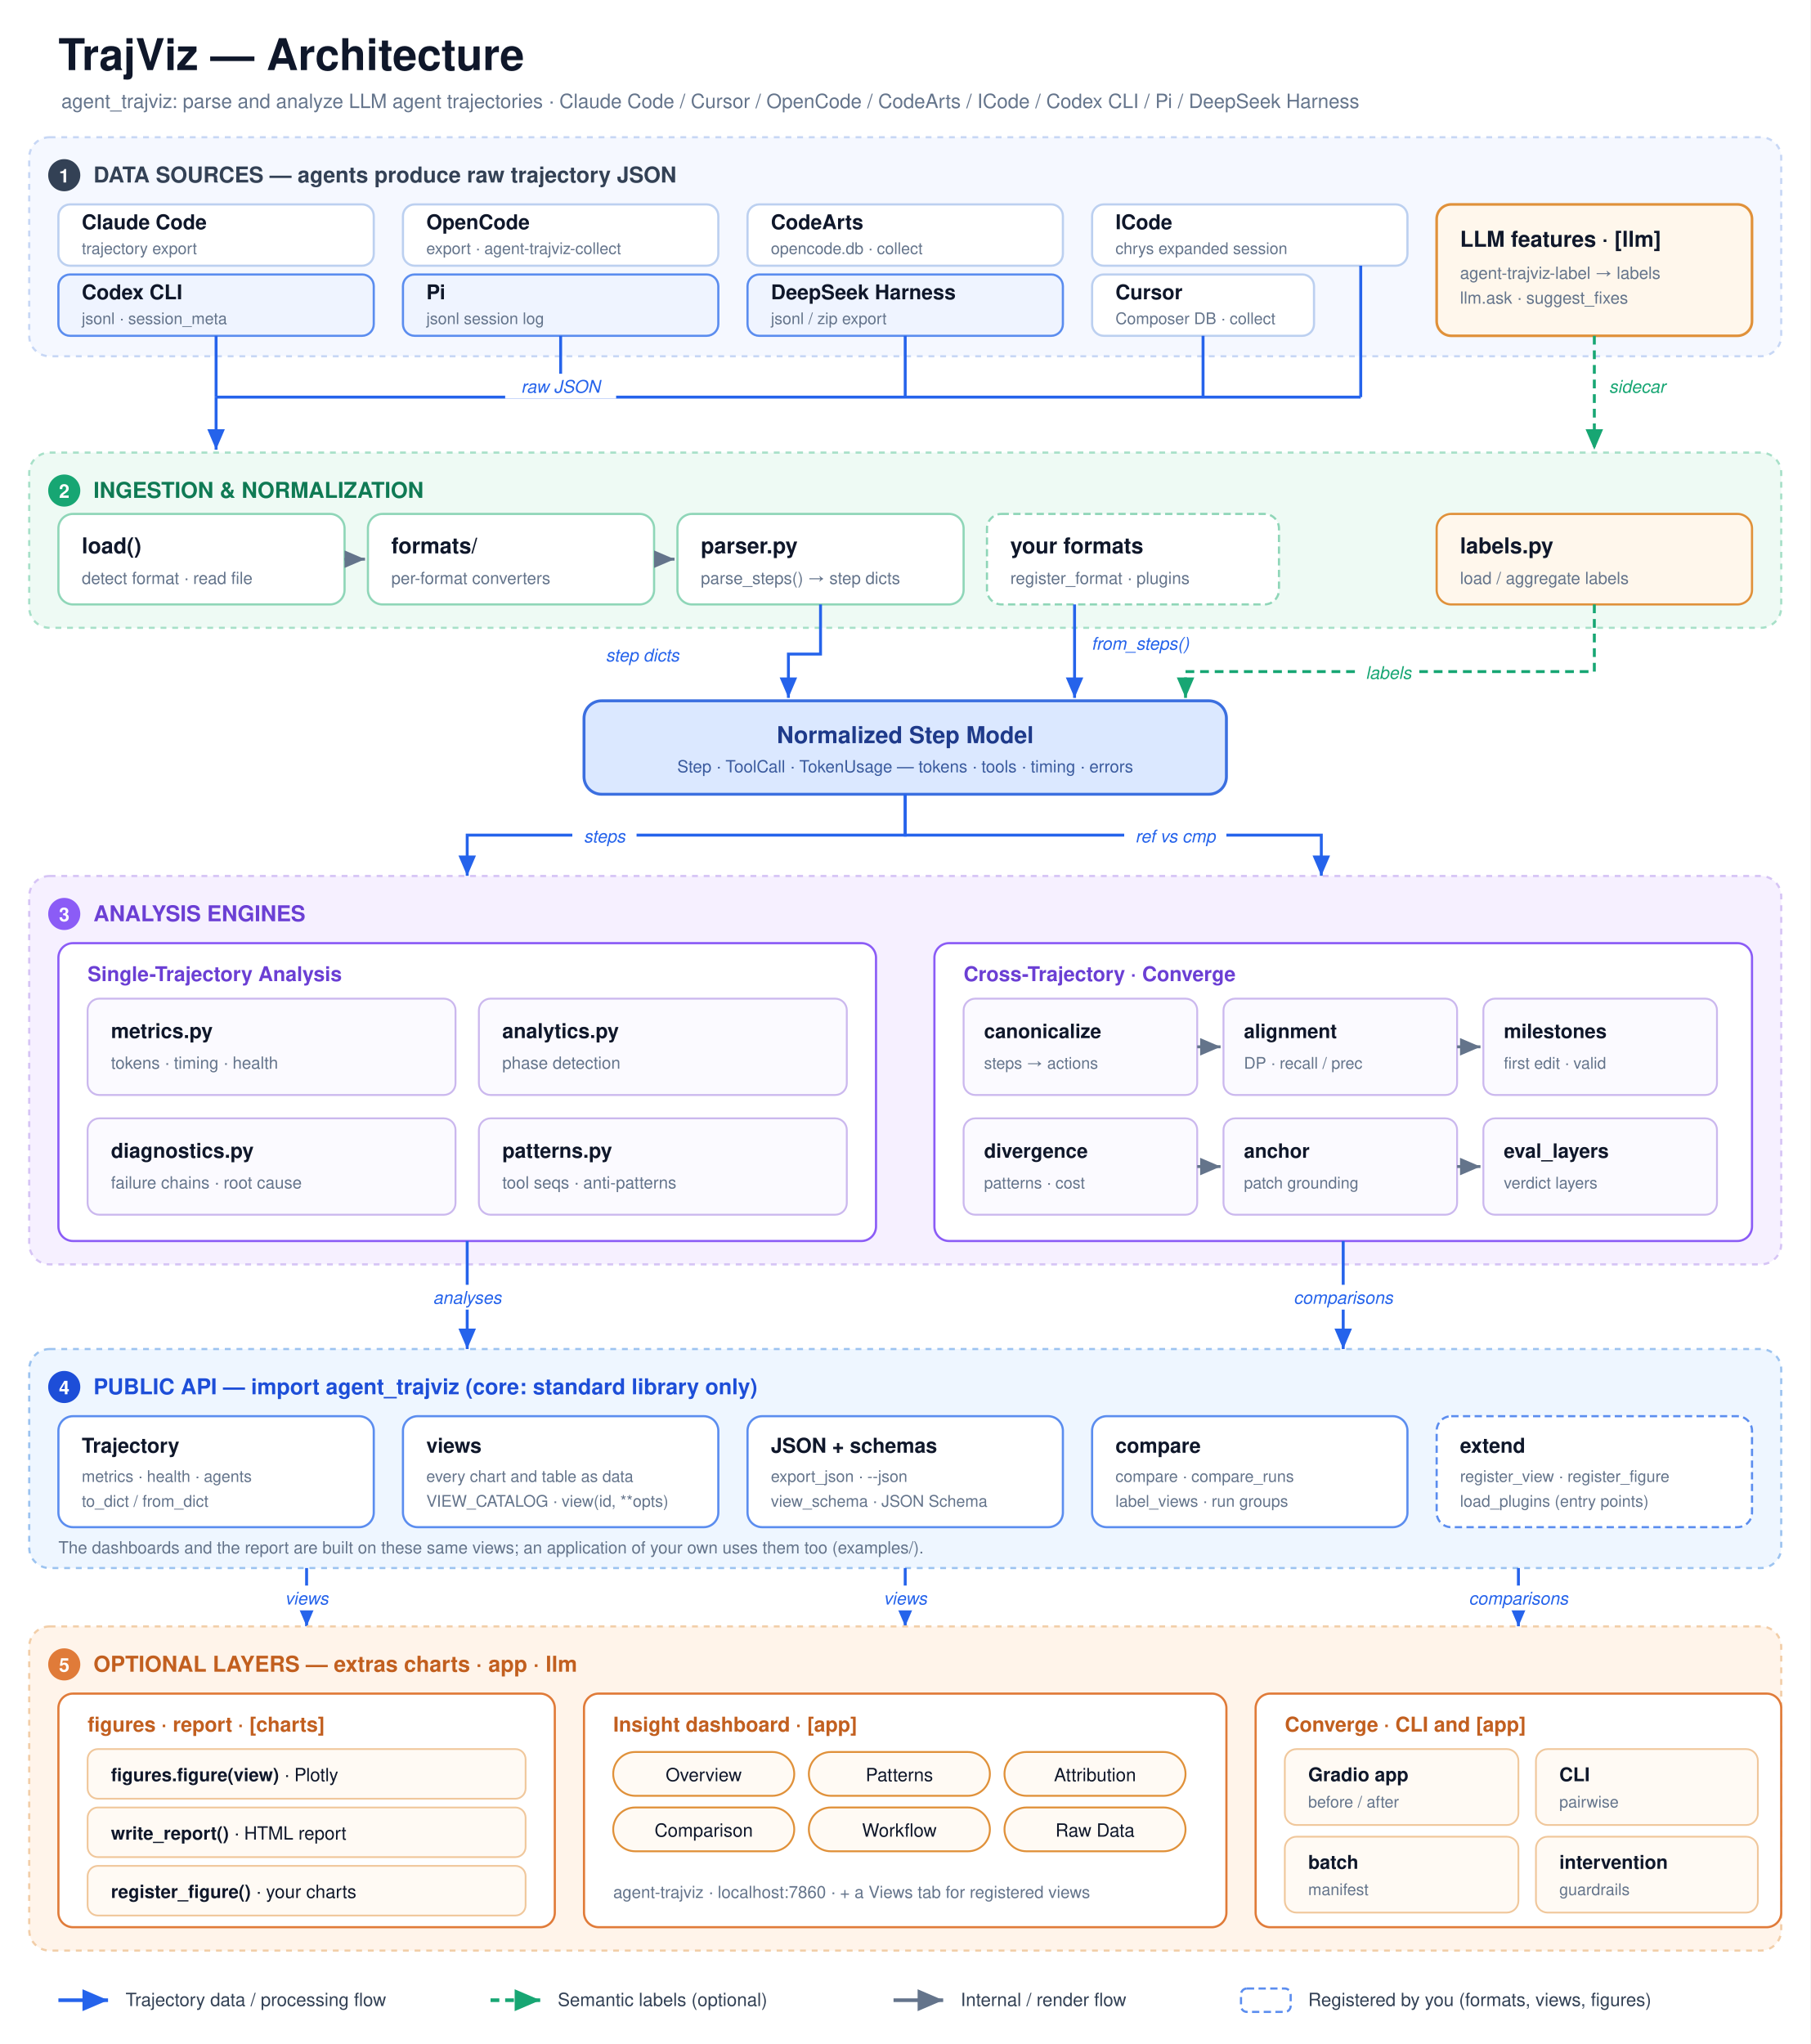
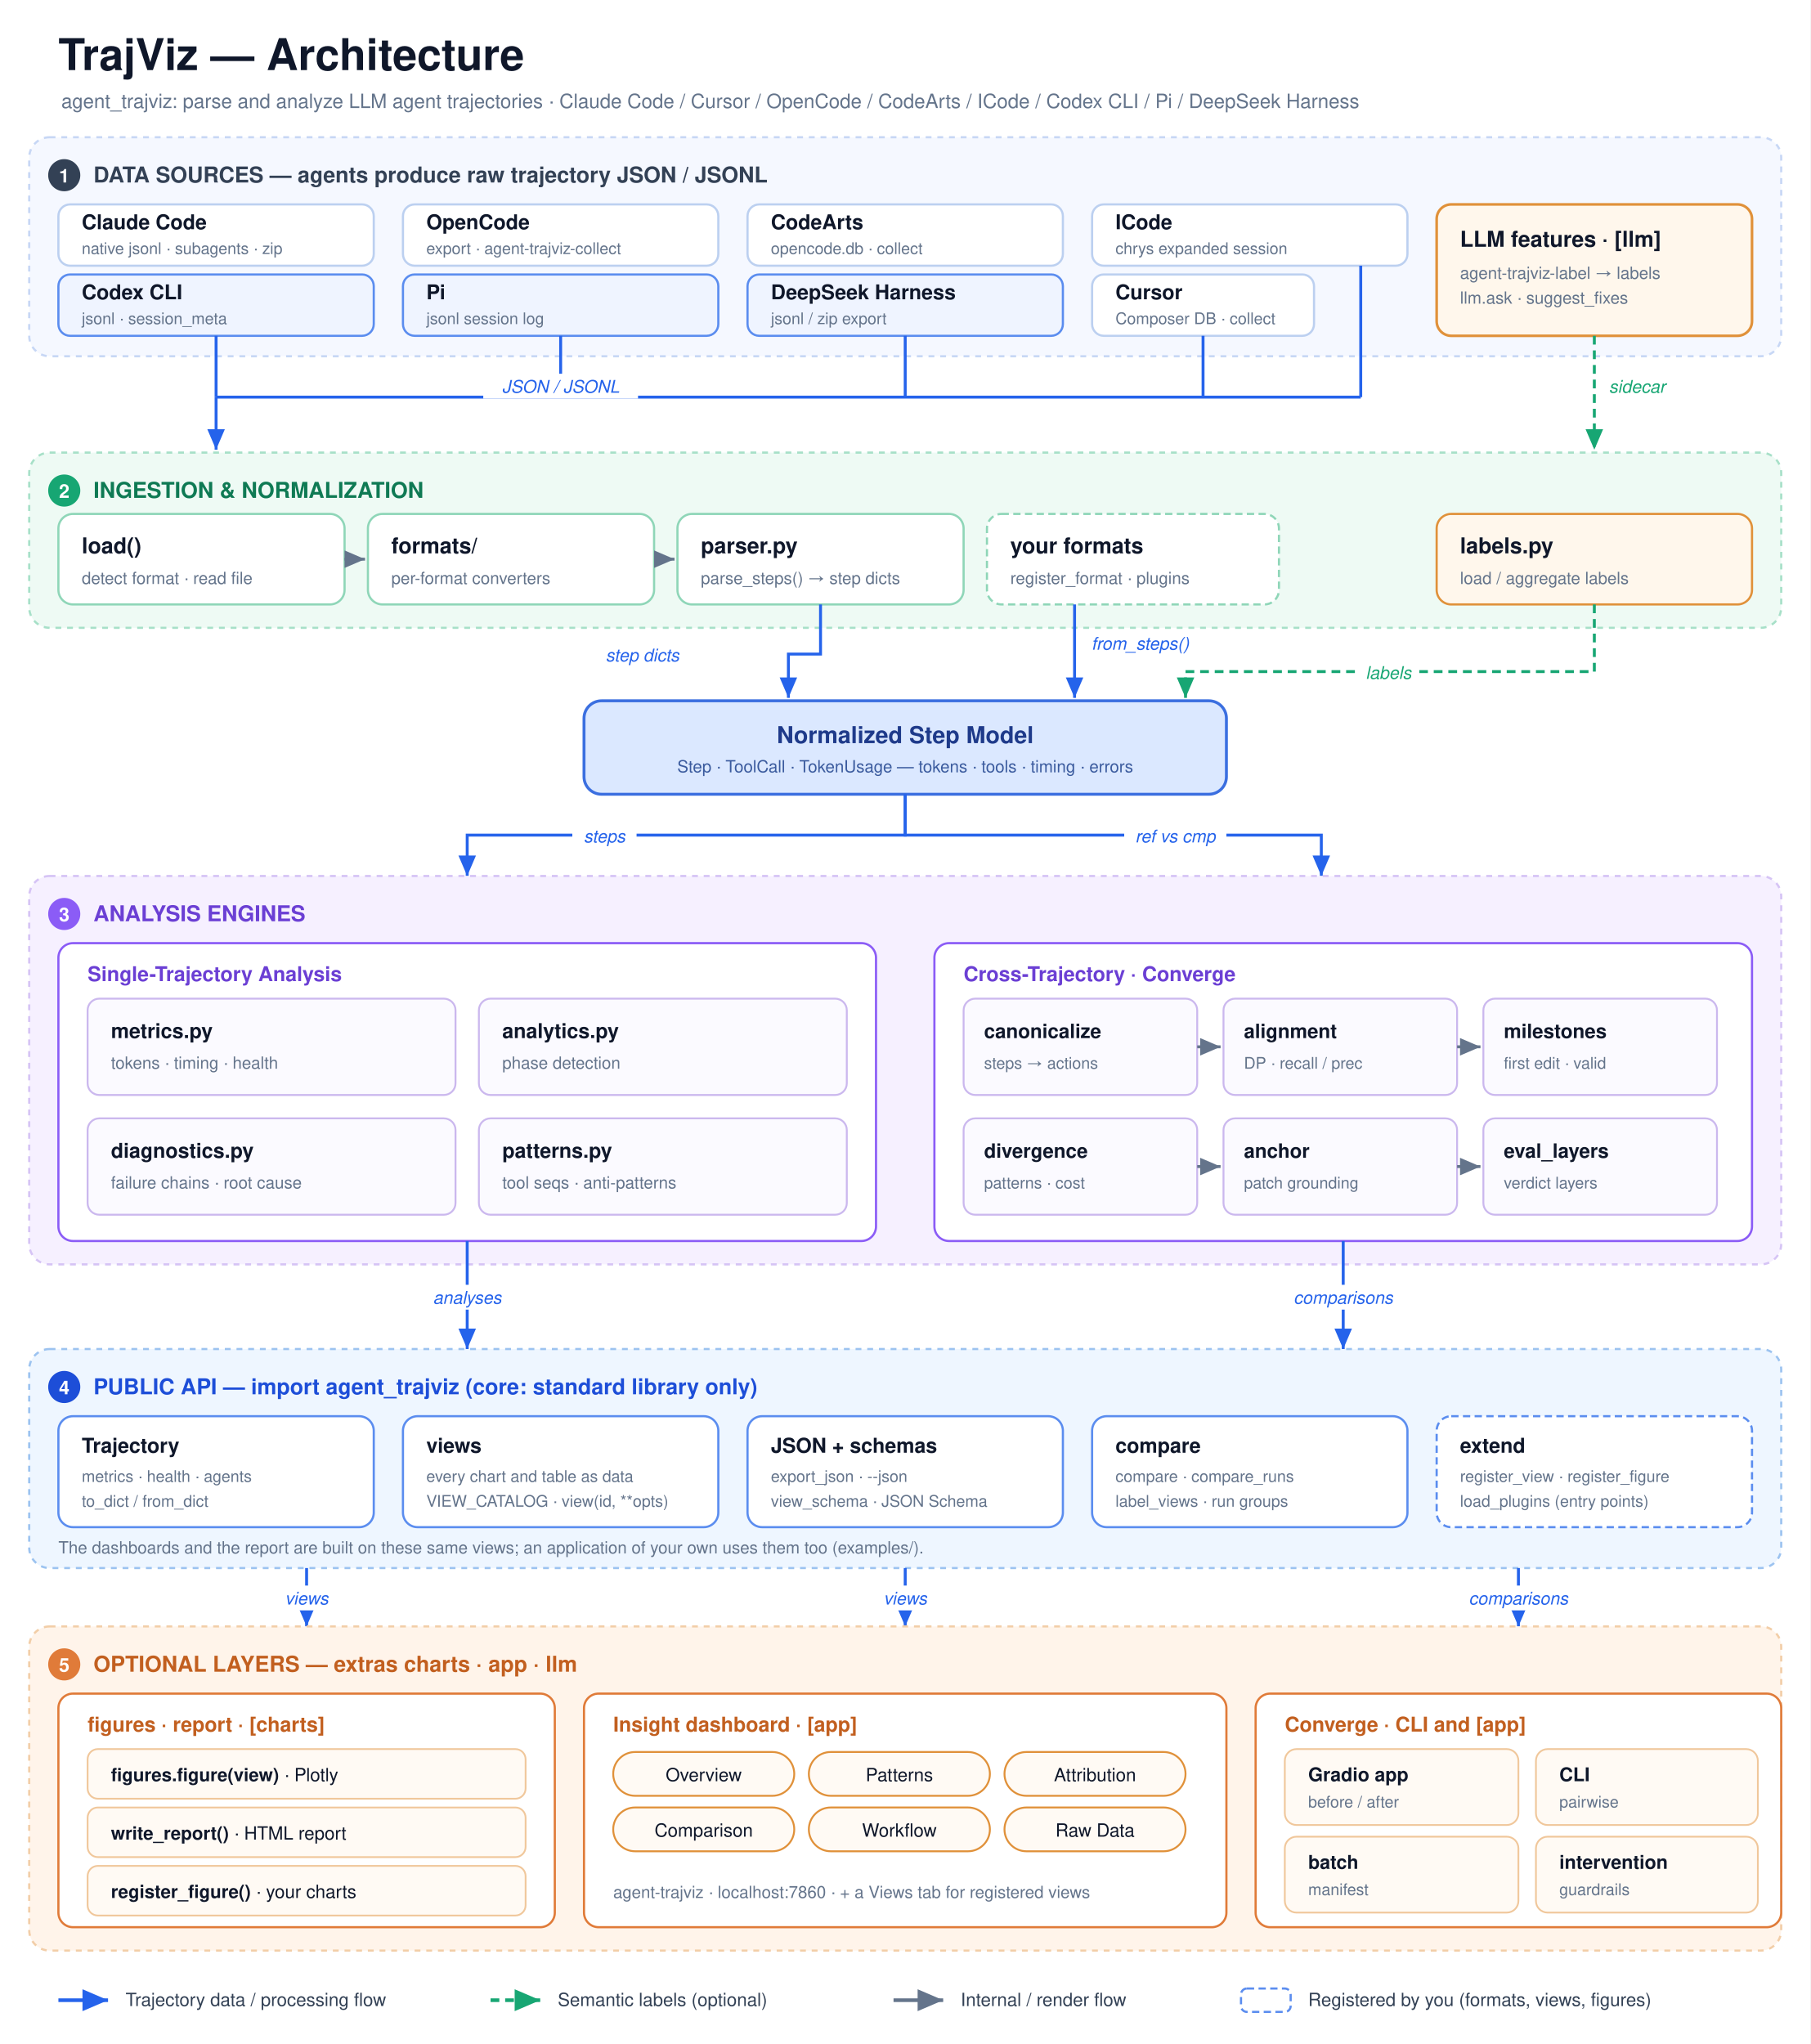
<svg xmlns="http://www.w3.org/2000/svg" viewBox="0 0 1240 1400" font-family="-apple-system, BlinkMacSystemFont, 'Segoe UI', Helvetica, Arial, sans-serif">
  <defs>
    <marker id="ah-blue" markerWidth="9" markerHeight="9" refX="7" refY="3" orient="auto">
      <path d="M0,0 L7,3 L0,6 Z" fill="#2563eb" />
    </marker>
    <marker id="ah-grey" markerWidth="9" markerHeight="9" refX="7" refY="3" orient="auto">
      <path d="M0,0 L7,3 L0,6 Z" fill="#64748b" />
    </marker>
    <marker id="ah-green" markerWidth="9" markerHeight="9" refX="7" refY="3" orient="auto">
      <path d="M0,0 L7,3 L0,6 Z" fill="#17a673" />
    </marker>
  </defs>
  <rect x="0" y="0" width="1240" height="1400" fill="#ffffff" />
  <text x="40" y="48" font-size="30" font-weight="700" fill="#0f172a">TrajViz — Architecture</text>
  <text x="42" y="74" font-size="13.5" fill="#64748b">agent_trajviz: parse and analyze LLM agent trajectories · Claude Code / Cursor / OpenCode / CodeArts / ICode / Codex CLI / Pi / DeepSeek Harness</text>
  <rect x="20" y="94" width="1200" height="150" rx="14" fill="#f5f8ff" stroke="#c7d7f5" stroke-width="1.5" stroke-dasharray="4 4" />
  <circle cx="44" cy="120" r="11" fill="#334155" />
  <text x="44" y="125" font-size="13" font-weight="700" fill="#fff" text-anchor="middle">1</text>
-   <text x="64" y="125" font-size="15" font-weight="700" fill="#334155">DATA SOURCES — agents produce raw trajectory JSON</text>
+   <text x="64" y="125" font-size="15" font-weight="700" fill="#334155">DATA SOURCES — agents produce raw trajectory JSON / JSONL</text>
  <rect x="40" y="140" width="216" height="42" rx="8" fill="#ffffff" stroke="#bcd0f0" stroke-width="1.5" />
  <text x="56" y="157" font-size="14" font-weight="700" fill="#0f172a">Claude Code</text>
-   <text x="56" y="174" font-size="11" fill="#64748b">trajectory export</text>
+   <text x="56" y="174" font-size="11" fill="#64748b">native jsonl · subagents · zip</text>
  <rect x="276" y="140" width="216" height="42" rx="8" fill="#ffffff" stroke="#bcd0f0" stroke-width="1.5" />
  <text x="292" y="157" font-size="14" font-weight="700" fill="#0f172a">OpenCode</text>
  <text x="292" y="174" font-size="11" fill="#64748b">export · agent-trajviz-collect</text>
  <rect x="512" y="140" width="216" height="42" rx="8" fill="#ffffff" stroke="#bcd0f0" stroke-width="1.5" />
  <text x="528" y="157" font-size="14" font-weight="700" fill="#0f172a">CodeArts</text>
  <text x="528" y="174" font-size="11" fill="#64748b">opencode.db · collect</text>
  <rect x="748" y="140" width="216" height="42" rx="8" fill="#ffffff" stroke="#bcd0f0" stroke-width="1.5" />
  <text x="764" y="157" font-size="14" font-weight="700" fill="#0f172a">ICode</text>
  <text x="764" y="174" font-size="11" fill="#64748b">chrys expanded session</text>
  <rect x="40" y="188" width="216" height="42" rx="8" fill="#eff4ff" stroke="#5b8def" stroke-width="1.5" />
  <text x="56" y="205" font-size="14" font-weight="700" fill="#0f172a">Codex CLI</text>
  <text x="56" y="222" font-size="11" fill="#64748b">jsonl · session_meta</text>
  <rect x="276" y="188" width="216" height="42" rx="8" fill="#eff4ff" stroke="#5b8def" stroke-width="1.5" />
  <text x="292" y="205" font-size="14" font-weight="700" fill="#0f172a">Pi</text>
  <text x="292" y="222" font-size="11" fill="#64748b">jsonl session log</text>
  <rect x="512" y="188" width="216" height="42" rx="8" fill="#eff4ff" stroke="#5b8def" stroke-width="1.5" />
  <text x="528" y="205" font-size="14" font-weight="700" fill="#0f172a">DeepSeek Harness</text>
  <text x="528" y="222" font-size="11" fill="#64748b">jsonl / zip export</text>
  <rect x="748" y="188" width="152" height="42" rx="8" fill="#ffffff" stroke="#bcd0f0" stroke-width="1.5" />
  <text x="764" y="205" font-size="14" font-weight="700" fill="#0f172a">Cursor</text>
  <text x="764" y="222" font-size="11" fill="#64748b">Composer DB · collect</text>
  <rect x="984" y="140" width="216" height="90" rx="10" fill="#fff7ec" stroke="#e0913a" stroke-width="1.8" />
  <text x="1000" y="169" font-size="15" font-weight="700" fill="#0f172a">LLM features · [llm]</text>
  <text x="1000" y="191" font-size="11.5" fill="#64748b">agent-trajviz-label → labels</text>
  <text x="1000" y="208" font-size="11.5" fill="#64748b">llm.ask · suggest_fixes</text>
  <polyline points="148,230 148,272" fill="none" stroke="#2563eb" stroke-width="2" />
  <polyline points="384,230 384,272" fill="none" stroke="#2563eb" stroke-width="2" />
  <polyline points="620,230 620,272" fill="none" stroke="#2563eb" stroke-width="2" />
  <polyline points="932,182 932,272" fill="none" stroke="#2563eb" stroke-width="2" />
  <polyline points="824,230 824,272" fill="none" stroke="#2563eb" stroke-width="2" />
  <polyline points="148,272 932,272" fill="none" stroke="#2563eb" stroke-width="2" />
  <polyline points="148,272 148,308" fill="none" stroke="#2563eb" stroke-width="2" marker-end="url(#ah-blue)" />
-   <rect x="346" y="256" width="76" height="17" fill="#ffffff" />
-   <text x="384" y="269" font-size="12" fill="#2563eb" font-style="italic" text-anchor="middle">raw JSON</text>
+   <rect x="331" y="256" width="106" height="17" fill="#ffffff" />
+   <text x="384" y="269" font-size="12" fill="#2563eb" font-style="italic" text-anchor="middle">JSON / JSONL</text>
  <polyline points="1092,230 1092,308" fill="none" stroke="#17a673" stroke-width="2" stroke-dasharray="6 4" marker-end="url(#ah-green)" />
  <rect x="1100" y="256" width="52" height="17" fill="#ffffff" />
  <text x="1102" y="269" font-size="12" fill="#17a673" font-style="italic">sidecar</text>
  <rect x="20" y="310" width="1200" height="120" rx="14" fill="#eefaf4" stroke="#a7e0c8" stroke-width="1.5" stroke-dasharray="4 4" />
  <circle cx="44" cy="336" r="11" fill="#17a673" />
  <text x="44" y="341" font-size="13" font-weight="700" fill="#fff" text-anchor="middle">2</text>
  <text x="64" y="341" font-size="15" font-weight="700" fill="#0f7a54">INGESTION &amp; NORMALIZATION</text>
  <rect x="40" y="352" width="196" height="62" rx="10" fill="#ffffff" stroke="#8fd6b8" stroke-width="1.5" />
  <text x="56" y="379" font-size="15" font-weight="700" fill="#0f172a">load()</text>
  <text x="56" y="400" font-size="11.5" fill="#64748b">detect format · read file</text>
  <rect x="252" y="352" width="196" height="62" rx="10" fill="#ffffff" stroke="#8fd6b8" stroke-width="1.5" />
  <text x="268" y="379" font-size="15" font-weight="700" fill="#0f172a">formats/</text>
  <text x="268" y="400" font-size="11.5" fill="#64748b">per-format converters</text>
  <polyline points="236,383 250,383" fill="none" stroke="#64748b" stroke-width="2" marker-end="url(#ah-grey)" />
  <rect x="464" y="352" width="196" height="62" rx="10" fill="#ffffff" stroke="#8fd6b8" stroke-width="1.5" />
  <text x="480" y="379" font-size="15" font-weight="700" fill="#0f172a">parser.py</text>
  <text x="480" y="400" font-size="11.5" fill="#64748b">parse_steps() → step dicts</text>
  <polyline points="448,383 462,383" fill="none" stroke="#64748b" stroke-width="2" marker-end="url(#ah-grey)" />
  <rect x="984" y="352" width="216" height="62" rx="10" fill="#fff7ec" stroke="#e0913a" stroke-width="1.5" />
  <text x="1000" y="379" font-size="15" font-weight="700" fill="#0f172a">labels.py</text>
  <text x="1000" y="400" font-size="11.5" fill="#64748b">load / aggregate labels</text>
  <rect x="676" y="352" width="200" height="62" rx="10" fill="#ffffff" stroke="#8fd6b8" stroke-width="1.5" stroke-dasharray="5 3" />
  <text x="692" y="379" font-size="15" font-weight="700" fill="#0f172a">your formats</text>
  <text x="692" y="400" font-size="11.5" fill="#64748b">register_format · plugins</text>
  <polyline points="562,414 562,448 540,448 540,478" fill="none" stroke="#2563eb" stroke-width="2" marker-end="url(#ah-blue)" />
  <rect x="408" y="440" width="64" height="17" fill="#ffffff" />
  <text x="440" y="453" font-size="12" fill="#2563eb" font-style="italic" text-anchor="middle">step dicts</text>
  <polyline points="736,414 736,478" fill="none" stroke="#2563eb" stroke-width="2" marker-end="url(#ah-blue)" />
  <rect x="742" y="432" width="78" height="17" fill="#ffffff" />
  <text x="781" y="445" font-size="12" fill="#2563eb" font-style="italic" text-anchor="middle">from_steps()</text>
  <polyline points="1092,414 1092,460 812,460 812,478" fill="none" stroke="#17a673" stroke-width="2" stroke-dasharray="6 4" marker-end="url(#ah-green)" />
  <rect x="930" y="452" width="42" height="17" fill="#ffffff" />
  <text x="951" y="465" font-size="12" fill="#17a673" font-style="italic" text-anchor="middle">labels</text>
  <rect x="400" y="480" width="440" height="64" rx="12" fill="#dbe8ff" stroke="#3b6fe0" stroke-width="2" />
  <text x="620" y="509" font-size="16" font-weight="700" fill="#1e3a8a" text-anchor="middle">Normalized Step Model</text>
  <text x="620" y="529" font-size="11.5" fill="#3b5b9e" text-anchor="middle">Step · ToolCall · TokenUsage — tokens · tools · timing · errors</text>
  <polyline points="620,544 620,572 320,572 320,600" fill="none" stroke="#2563eb" stroke-width="2" marker-end="url(#ah-blue)" />
  <rect x="392" y="564" width="44" height="17" fill="#ffffff" />
  <text x="414" y="577" font-size="12" fill="#2563eb" font-style="italic" text-anchor="middle">steps</text>
  <polyline points="620,544 620,572 905,572 905,600" fill="none" stroke="#2563eb" stroke-width="2" marker-end="url(#ah-blue)" />
  <rect x="770" y="564" width="70" height="17" fill="#ffffff" />
  <text x="805" y="577" font-size="12" fill="#2563eb" font-style="italic" text-anchor="middle">ref vs cmp</text>
  <rect x="20" y="600" width="1200" height="266" rx="14" fill="#f6f0ff" stroke="#d6c4f5" stroke-width="1.5" stroke-dasharray="4 4" />
  <circle cx="44" cy="626" r="11" fill="#8b5cf6" />
  <text x="44" y="631" font-size="13" font-weight="700" fill="#fff" text-anchor="middle">3</text>
  <text x="64" y="631" font-size="15" font-weight="700" fill="#6b3fd4">ANALYSIS ENGINES</text>
  <rect x="40" y="646" width="560" height="204" rx="10" fill="#ffffff" stroke="#8b5cf6" stroke-width="1.5" />
  <text x="60" y="672" font-size="14" font-weight="700" fill="#6b3fd4">Single-Trajectory Analysis</text>
  <rect x="60" y="684" width="252" height="66" rx="8" fill="#fbfaff" stroke="#cbb8ee" stroke-width="1.3" />
  <text x="76" y="711" font-size="14" font-weight="700" fill="#0f172a">metrics.py</text>
  <text x="76" y="732" font-size="11.5" fill="#64748b">tokens · timing · health</text>
  <rect x="328" y="684" width="252" height="66" rx="8" fill="#fbfaff" stroke="#cbb8ee" stroke-width="1.3" />
  <text x="344" y="711" font-size="14" font-weight="700" fill="#0f172a">analytics.py</text>
  <text x="344" y="732" font-size="11.5" fill="#64748b">phase detection</text>
  <rect x="60" y="766" width="252" height="66" rx="8" fill="#fbfaff" stroke="#cbb8ee" stroke-width="1.3" />
  <text x="76" y="793" font-size="14" font-weight="700" fill="#0f172a">diagnostics.py</text>
  <text x="76" y="814" font-size="11.5" fill="#64748b">failure chains · root cause</text>
  <rect x="328" y="766" width="252" height="66" rx="8" fill="#fbfaff" stroke="#cbb8ee" stroke-width="1.3" />
  <text x="344" y="793" font-size="14" font-weight="700" fill="#0f172a">patterns.py</text>
  <text x="344" y="814" font-size="11.5" fill="#64748b">tool seqs · anti-patterns</text>
  <rect x="640" y="646" width="560" height="204" rx="10" fill="#ffffff" stroke="#8b5cf6" stroke-width="1.5" />
  <text x="660" y="672" font-size="14" font-weight="700" fill="#6b3fd4">Cross-Trajectory · Converge</text>
  <rect x="660" y="684" width="160" height="66" rx="8" fill="#fbfaff" stroke="#cbb8ee" stroke-width="1.3" />
  <text x="674" y="711" font-size="13.5" font-weight="700" fill="#0f172a">canonicalize</text>
  <text x="674" y="732" font-size="11" fill="#64748b">steps → actions</text>
  <rect x="838" y="684" width="160" height="66" rx="8" fill="#fbfaff" stroke="#cbb8ee" stroke-width="1.3" />
  <text x="852" y="711" font-size="13.5" font-weight="700" fill="#0f172a">alignment</text>
  <text x="852" y="732" font-size="11" fill="#64748b">DP · recall / prec</text>
  <rect x="1016" y="684" width="160" height="66" rx="8" fill="#fbfaff" stroke="#cbb8ee" stroke-width="1.3" />
  <text x="1030" y="711" font-size="13.5" font-weight="700" fill="#0f172a">milestones</text>
  <text x="1030" y="732" font-size="11" fill="#64748b">first edit · valid</text>
  <polyline points="820,717 836,717" fill="none" stroke="#64748b" stroke-width="2" marker-end="url(#ah-grey)" />
  <polyline points="998,717 1014,717" fill="none" stroke="#64748b" stroke-width="2" marker-end="url(#ah-grey)" />
  <rect x="660" y="766" width="160" height="66" rx="8" fill="#fbfaff" stroke="#cbb8ee" stroke-width="1.3" />
  <text x="674" y="793" font-size="13.5" font-weight="700" fill="#0f172a">divergence</text>
  <text x="674" y="814" font-size="11" fill="#64748b">patterns · cost</text>
  <rect x="838" y="766" width="160" height="66" rx="8" fill="#fbfaff" stroke="#cbb8ee" stroke-width="1.3" />
  <text x="852" y="793" font-size="13.5" font-weight="700" fill="#0f172a">anchor</text>
  <text x="852" y="814" font-size="11" fill="#64748b">patch grounding</text>
  <rect x="1016" y="766" width="160" height="66" rx="8" fill="#fbfaff" stroke="#cbb8ee" stroke-width="1.3" />
  <text x="1030" y="793" font-size="13.5" font-weight="700" fill="#0f172a">eval_layers</text>
  <text x="1030" y="814" font-size="11" fill="#64748b">verdict layers</text>
  <polyline points="820,799 836,799" fill="none" stroke="#64748b" stroke-width="2" marker-end="url(#ah-grey)" />
  <polyline points="998,799 1014,799" fill="none" stroke="#64748b" stroke-width="2" marker-end="url(#ah-grey)" />
  <polyline points="320,850 320,924" fill="none" stroke="#2563eb" stroke-width="2" marker-end="url(#ah-blue)" />
  <rect x="288" y="880" width="64" height="17" fill="#ffffff" />
  <text x="320" y="893" font-size="12" fill="#2563eb" font-style="italic" text-anchor="middle">analyses</text>
  <polyline points="920,850 920,924" fill="none" stroke="#2563eb" stroke-width="2" marker-end="url(#ah-blue)" />
  <rect x="880" y="880" width="80" height="17" fill="#ffffff" />
  <text x="920" y="893" font-size="12" fill="#2563eb" font-style="italic" text-anchor="middle">comparisons</text>
  <rect x="20" y="924" width="1200" height="150" rx="14" fill="#eef6ff" stroke="#9cc3f0" stroke-width="1.5" stroke-dasharray="4 4" />
  <circle cx="44" cy="950" r="11" fill="#1d4ed8" />
  <text x="44" y="955" font-size="13" font-weight="700" fill="#fff" text-anchor="middle">4</text>
  <text x="64" y="955" font-size="15" font-weight="700" fill="#1d4ed8">PUBLIC API — import agent_trajviz (core: standard library only)</text>
  <g>
    <rect x="40" y="970" width="216" height="76" rx="10" fill="#ffffff" stroke="#5b8def" stroke-width="1.5" />
    <text x="56" y="995" font-size="14" font-weight="700" fill="#0f172a">Trajectory</text>
    <text x="56" y="1015" font-size="11" fill="#64748b">metrics · health · agents</text>
    <text x="56" y="1032" font-size="11" fill="#64748b">to_dict / from_dict</text>
    <rect x="276" y="970" width="216" height="76" rx="10" fill="#ffffff" stroke="#5b8def" stroke-width="1.5" />
    <text x="292" y="995" font-size="14" font-weight="700" fill="#0f172a">views</text>
    <text x="292" y="1015" font-size="11" fill="#64748b">every chart and table as data</text>
    <text x="292" y="1032" font-size="11" fill="#64748b">VIEW_CATALOG · view(id, **opts)</text>
    <rect x="512" y="970" width="216" height="76" rx="10" fill="#ffffff" stroke="#5b8def" stroke-width="1.5" />
    <text x="528" y="995" font-size="14" font-weight="700" fill="#0f172a">JSON + schemas</text>
    <text x="528" y="1015" font-size="11" fill="#64748b">export_json · --json</text>
    <text x="528" y="1032" font-size="11" fill="#64748b">view_schema · JSON Schema</text>
    <rect x="748" y="970" width="216" height="76" rx="10" fill="#ffffff" stroke="#5b8def" stroke-width="1.5" />
    <text x="764" y="995" font-size="14" font-weight="700" fill="#0f172a">compare</text>
    <text x="764" y="1015" font-size="11" fill="#64748b">compare · compare_runs</text>
    <text x="764" y="1032" font-size="11" fill="#64748b">label_views · run groups</text>
    <rect x="984" y="970" width="216" height="76" rx="10" fill="#ffffff" stroke="#5b8def" stroke-width="1.5" stroke-dasharray="5 3" />
    <text x="1000" y="995" font-size="14" font-weight="700" fill="#0f172a">extend</text>
    <text x="1000" y="1015" font-size="11" fill="#64748b">register_view · register_figure</text>
    <text x="1000" y="1032" font-size="11" fill="#64748b">load_plugins (entry points)</text>
  </g>
  <text x="40" y="1064" font-size="11.5" fill="#64748b">The dashboards and the report are built on these same views; an application of your own uses them too (examples/).</text>
  <polyline points="210,1074 210,1114" fill="none" stroke="#2563eb" stroke-width="2" marker-end="url(#ah-blue)" />
  <rect x="176" y="1086" width="68" height="17" fill="#ffffff" />
  <text x="210" y="1099" font-size="12" fill="#2563eb" font-style="italic" text-anchor="middle">views</text>
  <polyline points="620,1074 620,1114" fill="none" stroke="#2563eb" stroke-width="2" marker-end="url(#ah-blue)" />
  <rect x="586" y="1086" width="68" height="17" fill="#ffffff" />
  <text x="620" y="1099" font-size="12" fill="#2563eb" font-style="italic" text-anchor="middle">views</text>
  <polyline points="1040,1074 1040,1114" fill="none" stroke="#2563eb" stroke-width="2" marker-end="url(#ah-blue)" />
  <rect x="996" y="1086" width="88" height="17" fill="#ffffff" />
  <text x="1040" y="1099" font-size="12" fill="#2563eb" font-style="italic" text-anchor="middle">comparisons</text>
  <rect x="20" y="1114" width="1200" height="222" rx="14" fill="#fff4ea" stroke="#f2cea8" stroke-width="1.5" stroke-dasharray="4 4" />
  <circle cx="44" cy="1140" r="11" fill="#e07b39" />
  <text x="44" y="1145" font-size="13" font-weight="700" fill="#fff" text-anchor="middle">5</text>
  <text x="64" y="1145" font-size="15" font-weight="700" fill="#c25f1f">OPTIONAL LAYERS — extras charts · app · llm</text>
  <rect x="40" y="1160" width="340" height="160" rx="10" fill="#ffffff" stroke="#e07b39" stroke-width="1.5" />
  <text x="60" y="1186" font-size="14" font-weight="700" fill="#c25f1f">figures · report · [charts]</text>
  <rect x="60" y="1198" width="300" height="34" rx="7" fill="#fffaf4" stroke="#f0c79b" stroke-width="1.2" />
  <text x="76" y="1220" font-size="12.5" fill="#0f172a">
    <tspan font-weight="700">figures.figure(view)</tspan> · Plotly</text>
  <rect x="60" y="1238" width="300" height="34" rx="7" fill="#fffaf4" stroke="#f0c79b" stroke-width="1.2" />
  <text x="76" y="1260" font-size="12.5" fill="#0f172a">
    <tspan font-weight="700">write_report()</tspan> · HTML report</text>
  <rect x="60" y="1278" width="300" height="34" rx="7" fill="#fffaf4" stroke="#f0c79b" stroke-width="1.2" />
  <text x="76" y="1300" font-size="12.5" fill="#0f172a">
    <tspan font-weight="700">register_figure()</tspan> · your charts</text>
  <rect x="400" y="1160" width="440" height="160" rx="10" fill="#ffffff" stroke="#e07b39" stroke-width="1.5" />
  <text x="420" y="1186" font-size="14" font-weight="700" fill="#c25f1f">Insight dashboard · [app]</text>
  <g font-size="12.5">
    <rect x="420" y="1200" width="124" height="30" rx="15" fill="#fffaf4" stroke="#e0913a" stroke-width="1.3" />
    <text x="482" y="1220" text-anchor="middle" fill="#0f172a">Overview</text>
    <rect x="554" y="1200" width="124" height="30" rx="15" fill="#fffaf4" stroke="#e0913a" stroke-width="1.3" />
    <text x="616" y="1220" text-anchor="middle" fill="#0f172a">Patterns</text>
    <rect x="688" y="1200" width="124" height="30" rx="15" fill="#fffaf4" stroke="#e0913a" stroke-width="1.3" />
    <text x="750" y="1220" text-anchor="middle" fill="#0f172a">Attribution</text>
    <rect x="420" y="1238" width="124" height="30" rx="15" fill="#fffaf4" stroke="#e0913a" stroke-width="1.3" />
    <text x="482" y="1258" text-anchor="middle" fill="#0f172a">Comparison</text>
    <rect x="554" y="1238" width="124" height="30" rx="15" fill="#fffaf4" stroke="#e0913a" stroke-width="1.3" />
    <text x="616" y="1258" text-anchor="middle" fill="#0f172a">Workflow</text>
    <rect x="688" y="1238" width="124" height="30" rx="15" fill="#fffaf4" stroke="#e0913a" stroke-width="1.3" />
    <text x="750" y="1258" text-anchor="middle" fill="#0f172a">Raw Data</text>
  </g>
  <text x="420" y="1300" font-size="11.5" fill="#64748b">agent-trajviz · localhost:7860 · + a Views tab for registered views</text>
  <rect x="860" y="1160" width="360" height="160" rx="10" fill="#ffffff" stroke="#e07b39" stroke-width="1.5" />
  <text x="880" y="1186" font-size="14" font-weight="700" fill="#c25f1f">Converge · CLI and [app]</text>
  <rect x="880" y="1198" width="160" height="52" rx="8" fill="#fffaf4" stroke="#f0c79b" stroke-width="1.2" />
  <text x="896" y="1220" font-size="13" font-weight="700" fill="#0f172a">Gradio app</text>
  <text x="896" y="1238" font-size="11" fill="#64748b">before / after</text>
  <rect x="1052" y="1198" width="152" height="52" rx="8" fill="#fffaf4" stroke="#f0c79b" stroke-width="1.2" />
  <text x="1068" y="1220" font-size="13" font-weight="700" fill="#0f172a">CLI</text>
  <text x="1068" y="1238" font-size="11" fill="#64748b">pairwise</text>
  <rect x="880" y="1258" width="160" height="52" rx="8" fill="#fffaf4" stroke="#f0c79b" stroke-width="1.2" />
  <text x="896" y="1280" font-size="13" font-weight="700" fill="#0f172a">batch</text>
  <text x="896" y="1298" font-size="11" fill="#64748b">manifest</text>
  <rect x="1052" y="1258" width="152" height="52" rx="8" fill="#fffaf4" stroke="#f0c79b" stroke-width="1.2" />
  <text x="1068" y="1280" font-size="13" font-weight="700" fill="#0f172a">intervention</text>
  <text x="1068" y="1298" font-size="11" fill="#64748b">guardrails</text>
  <g font-size="12.5" fill="#334155">
    <polyline points="40,1370 74,1370" fill="none" stroke="#2563eb" stroke-width="2.5" marker-end="url(#ah-blue)" />
    <text x="86" y="1374">Trajectory data / processing flow</text>
    <polyline points="336,1370 370,1370" fill="none" stroke="#17a673" stroke-width="2.5" stroke-dasharray="6 4" marker-end="url(#ah-green)" />
    <text x="382" y="1374">Semantic labels (optional)</text>
    <polyline points="612,1370 646,1370" fill="none" stroke="#64748b" stroke-width="2.5" marker-end="url(#ah-grey)" />
    <text x="658" y="1374">Internal / render flow</text>
    <rect x="850" y="1362" width="34" height="16" rx="4" fill="#ffffff" stroke="#5b8def" stroke-width="1.5" stroke-dasharray="5 3" />
    <text x="896" y="1374">Registered by you (formats, views, figures)</text>
  </g>
</svg>
